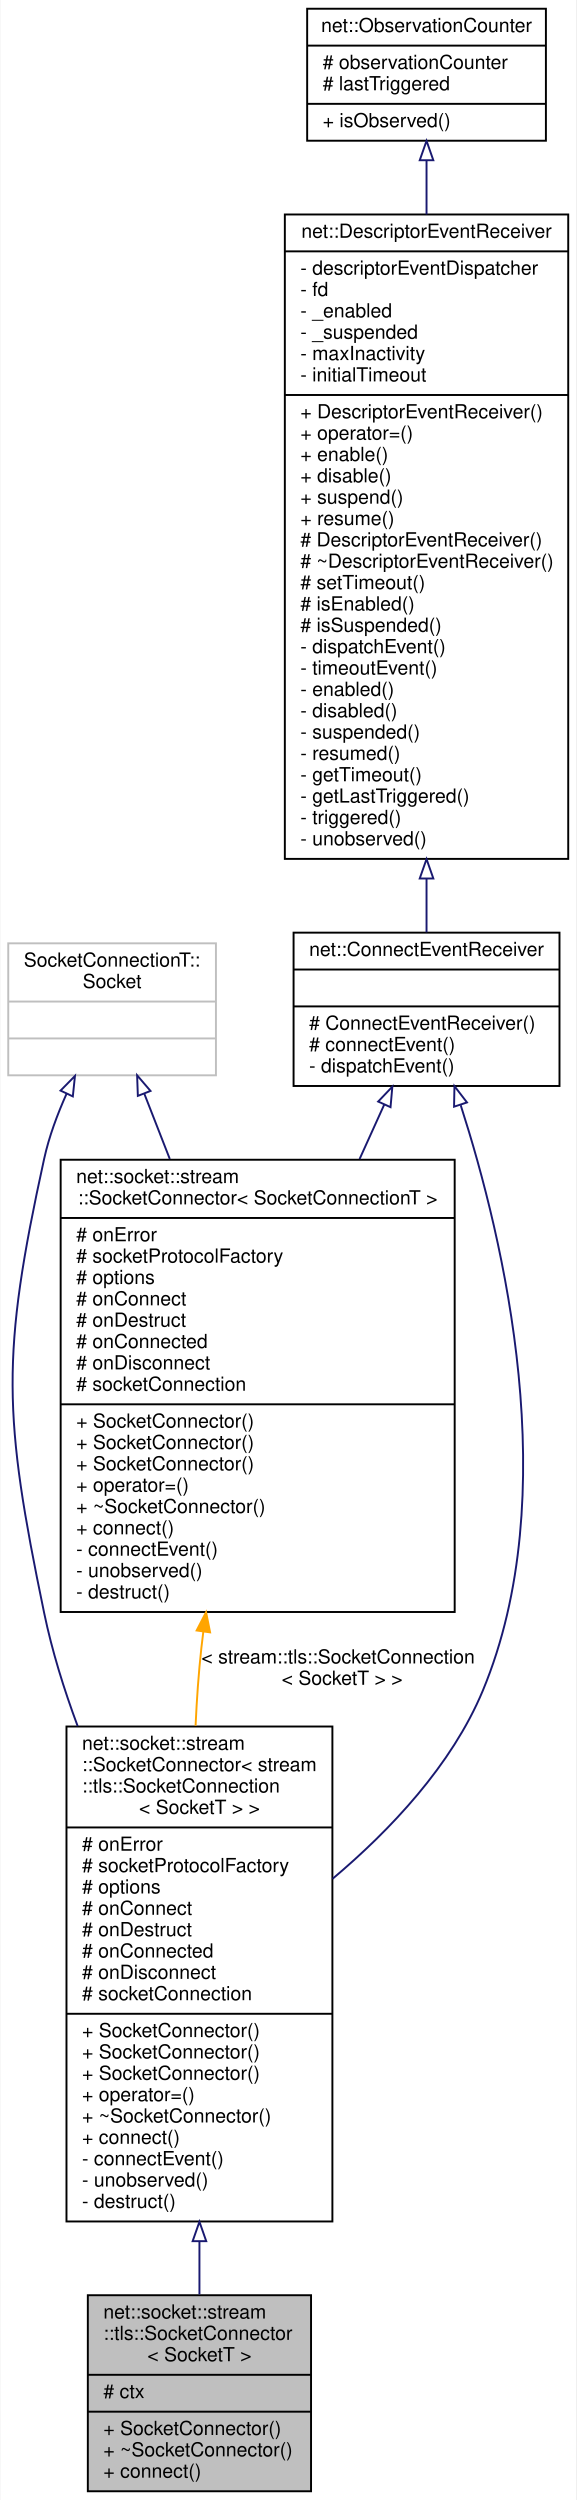
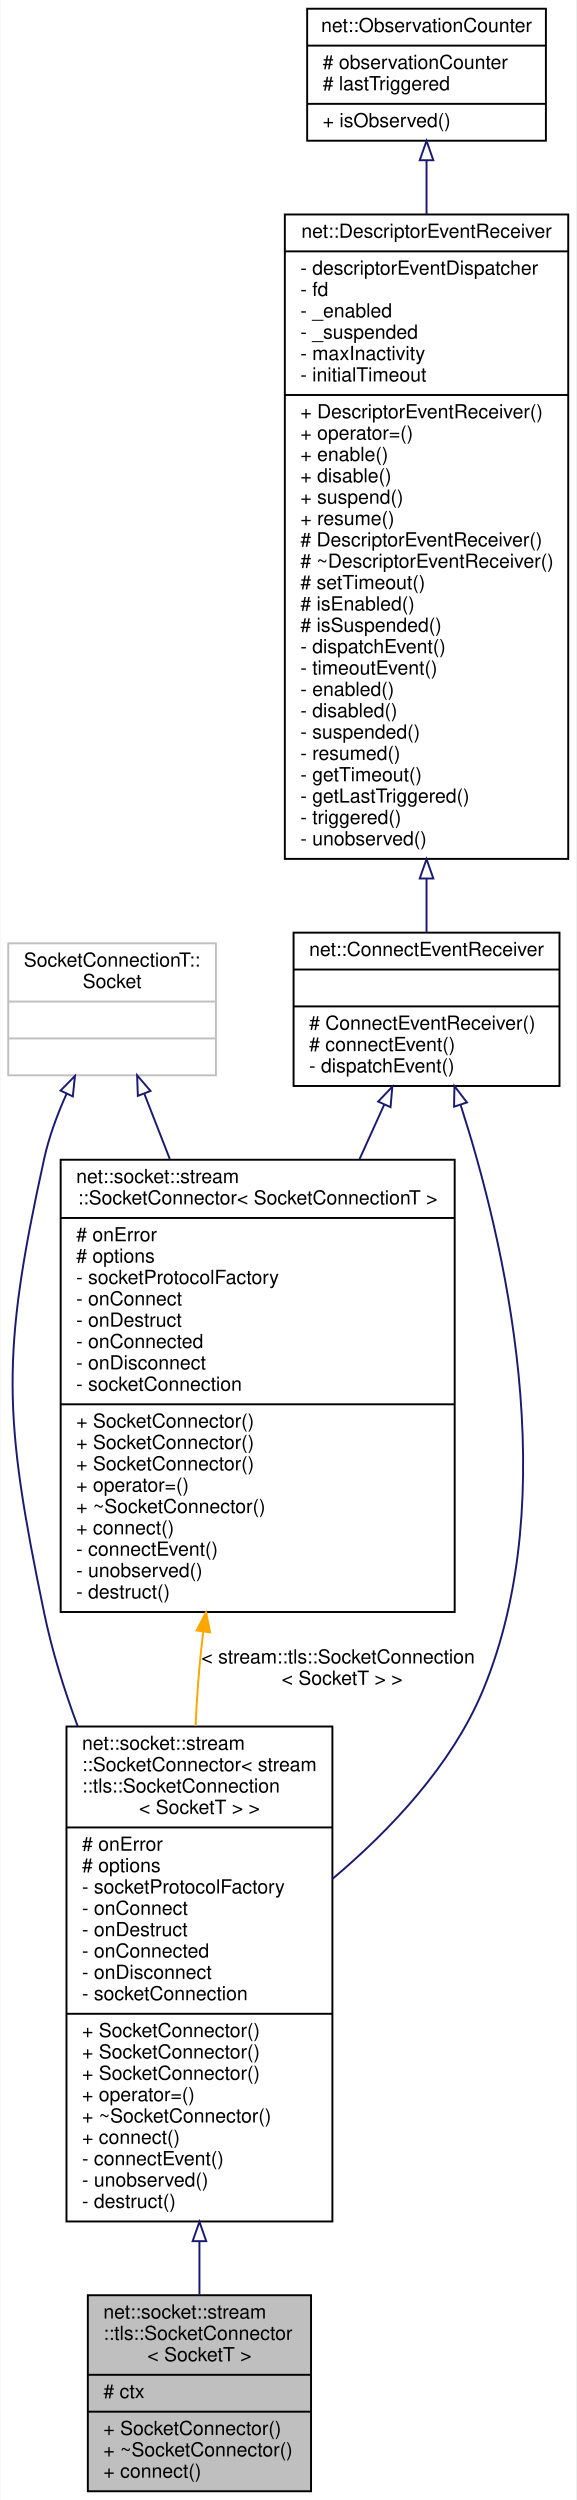
<svg xmlns="http://www.w3.org/2000/svg" xmlns:xlink="http://www.w3.org/1999/xlink" width="297pt" height="1288pt" viewBox="0.00 0.00 296.50 1288.00">
  <g id="graph0" class="graph" transform="scale(1 1) rotate(0) translate(4 1284)">
    <polygon fill="white" stroke="transparent" points="-4,4 -4,-1284 292.5,-1284 292.5,4 -4,4" />
    <g id="node1" class="node">
      <g id="a_node1">
        <a xlink:title=" ">
          <polygon fill="#bfbfbf" stroke="black" points="41,-0.5 41,-101.5 156,-101.5 156,-0.5 41,-0.5" />
          <text text-anchor="start" x="49" y="-89.5" font-family="Helvetica,sans-Serif" font-size="10.00">net::socket::stream</text>
          <text text-anchor="start" x="49" y="-78.5" font-family="Helvetica,sans-Serif" font-size="10.00">::tls::SocketConnector</text>
          <text text-anchor="middle" x="98.5" y="-67.5" font-family="Helvetica,sans-Serif" font-size="10.00">&lt; SocketT &gt;</text>
          <polyline fill="none" stroke="black" points="41,-60.5 156,-60.5 " />
          <text text-anchor="start" x="49" y="-48.5" font-family="Helvetica,sans-Serif" font-size="10.00"># ctx</text>
          <polyline fill="none" stroke="black" points="41,-41.5 156,-41.5 " />
          <text text-anchor="start" x="49" y="-29.5" font-family="Helvetica,sans-Serif" font-size="10.00">+ SocketConnector()</text>
          <text text-anchor="start" x="49" y="-18.5" font-family="Helvetica,sans-Serif" font-size="10.00">+ ~SocketConnector()</text>
          <text text-anchor="start" x="49" y="-7.5" font-family="Helvetica,sans-Serif" font-size="10.00">+ connect()</text>
        </a>
      </g>
    </g>
    <g id="node2" class="node">
      <g id="a_node2">
        <a xlink:href="classnet_1_1socket_1_1stream_1_1_socket_connector.html" target="_top" xlink:title=" ">
          <polygon fill="white" stroke="black" points="30,-139.5 30,-394.5 167,-394.5 167,-139.5 30,-139.5" />
          <text text-anchor="start" x="38" y="-382.5" font-family="Helvetica,sans-Serif" font-size="10.00">net::socket::stream</text>
          <text text-anchor="start" x="38" y="-371.5" font-family="Helvetica,sans-Serif" font-size="10.00">::SocketConnector&lt; stream</text>
          <text text-anchor="start" x="38" y="-360.5" font-family="Helvetica,sans-Serif" font-size="10.00">::tls::SocketConnection</text>
          <text text-anchor="middle" x="98.5" y="-349.5" font-family="Helvetica,sans-Serif" font-size="10.00">&lt; SocketT &gt; &gt;</text>
          <polyline fill="none" stroke="black" points="30,-342.5 167,-342.5 " />
          <text text-anchor="start" x="38" y="-330.5" font-family="Helvetica,sans-Serif" font-size="10.00"># onError</text>
-           <text text-anchor="start" x="38" y="-319.5" font-family="Helvetica,sans-Serif" font-size="10.00"># socketProtocolFactory</text>
-           <text text-anchor="start" x="38" y="-308.5" font-family="Helvetica,sans-Serif" font-size="10.00"># options</text>
-           <text text-anchor="start" x="38" y="-297.5" font-family="Helvetica,sans-Serif" font-size="10.00"># onConnect</text>
-           <text text-anchor="start" x="38" y="-286.5" font-family="Helvetica,sans-Serif" font-size="10.00"># onDestruct</text>
-           <text text-anchor="start" x="38" y="-275.5" font-family="Helvetica,sans-Serif" font-size="10.00"># onConnected</text>
-           <text text-anchor="start" x="38" y="-264.5" font-family="Helvetica,sans-Serif" font-size="10.00"># onDisconnect</text>
-           <text text-anchor="start" x="38" y="-253.5" font-family="Helvetica,sans-Serif" font-size="10.00"># socketConnection</text>
+           <text text-anchor="start" x="38" y="-319.5" font-family="Helvetica,sans-Serif" font-size="10.00"># options</text>
+           <text text-anchor="start" x="38" y="-308.5" font-family="Helvetica,sans-Serif" font-size="10.00">- socketProtocolFactory</text>
+           <text text-anchor="start" x="38" y="-297.5" font-family="Helvetica,sans-Serif" font-size="10.00">- onConnect</text>
+           <text text-anchor="start" x="38" y="-286.5" font-family="Helvetica,sans-Serif" font-size="10.00">- onDestruct</text>
+           <text text-anchor="start" x="38" y="-275.5" font-family="Helvetica,sans-Serif" font-size="10.00">- onConnected</text>
+           <text text-anchor="start" x="38" y="-264.5" font-family="Helvetica,sans-Serif" font-size="10.00">- onDisconnect</text>
+           <text text-anchor="start" x="38" y="-253.5" font-family="Helvetica,sans-Serif" font-size="10.00">- socketConnection</text>
          <polyline fill="none" stroke="black" points="30,-246.5 167,-246.5 " />
          <text text-anchor="start" x="38" y="-234.5" font-family="Helvetica,sans-Serif" font-size="10.00">+ SocketConnector()</text>
          <text text-anchor="start" x="38" y="-223.5" font-family="Helvetica,sans-Serif" font-size="10.00">+ SocketConnector()</text>
          <text text-anchor="start" x="38" y="-212.5" font-family="Helvetica,sans-Serif" font-size="10.00">+ SocketConnector()</text>
          <text text-anchor="start" x="38" y="-201.5" font-family="Helvetica,sans-Serif" font-size="10.00">+ operator=()</text>
          <text text-anchor="start" x="38" y="-190.5" font-family="Helvetica,sans-Serif" font-size="10.00">+ ~SocketConnector()</text>
          <text text-anchor="start" x="38" y="-179.5" font-family="Helvetica,sans-Serif" font-size="10.00">+ connect()</text>
          <text text-anchor="start" x="38" y="-168.5" font-family="Helvetica,sans-Serif" font-size="10.00">- connectEvent()</text>
          <text text-anchor="start" x="38" y="-157.5" font-family="Helvetica,sans-Serif" font-size="10.00">- unobserved()</text>
          <text text-anchor="start" x="38" y="-146.5" font-family="Helvetica,sans-Serif" font-size="10.00">- destruct()</text>
        </a>
      </g>
    </g>
    <g id="edge1" class="edge">
      <path fill="none" stroke="midnightblue" d="M98.5,-129.26C98.5,-119.68 98.5,-110.44 98.5,-101.89" />
      <polygon fill="none" stroke="midnightblue" points="95,-129.35 98.5,-139.35 102,-129.35 95,-129.35" />
    </g>
    <g id="node3" class="node">
      <g id="a_node3">
        <a xlink:href="classnet_1_1_connect_event_receiver.html" target="_top" xlink:title=" ">
          <polygon fill="white" stroke="black" points="147,-724.5 147,-803.5 284,-803.5 284,-724.5 147,-724.5" />
          <text text-anchor="middle" x="215.5" y="-791.5" font-family="Helvetica,sans-Serif" font-size="10.00">net::ConnectEventReceiver</text>
          <polyline fill="none" stroke="black" points="147,-784.5 284,-784.5 " />
          <text text-anchor="middle" x="215.5" y="-772.5" font-family="Helvetica,sans-Serif" font-size="10.00"> </text>
          <polyline fill="none" stroke="black" points="147,-765.5 284,-765.5 " />
          <text text-anchor="start" x="155" y="-753.5" font-family="Helvetica,sans-Serif" font-size="10.00"># ConnectEventReceiver()</text>
          <text text-anchor="start" x="155" y="-742.5" font-family="Helvetica,sans-Serif" font-size="10.00"># connectEvent()</text>
          <text text-anchor="start" x="155" y="-731.5" font-family="Helvetica,sans-Serif" font-size="10.00">- dispatchEvent()</text>
        </a>
      </g>
    </g>
    <g id="edge2" class="edge">
      <path fill="none" stroke="midnightblue" d="M233.1,-714.62C255.49,-645.01 286.48,-513.87 244.5,-413 228.51,-374.58 196.83,-341.1 167.06,-316.02" />
      <polygon fill="none" stroke="midnightblue" points="229.68,-713.84 229.88,-724.43 236.33,-716.03 229.68,-713.84" />
    </g>
    <g id="node7" class="node">
      <g id="a_node7">
        <a xlink:href="classnet_1_1socket_1_1stream_1_1_socket_connector.html" target="_top" xlink:title=" ">
          <polygon fill="white" stroke="black" points="27,-453.5 27,-686.5 230,-686.5 230,-453.5 27,-453.5" />
          <text text-anchor="start" x="35" y="-674.5" font-family="Helvetica,sans-Serif" font-size="10.00">net::socket::stream</text>
          <text text-anchor="middle" x="128.5" y="-663.5" font-family="Helvetica,sans-Serif" font-size="10.00">::SocketConnector&lt; SocketConnectionT &gt;</text>
          <polyline fill="none" stroke="black" points="27,-656.5 230,-656.5 " />
          <text text-anchor="start" x="35" y="-644.5" font-family="Helvetica,sans-Serif" font-size="10.00"># onError</text>
-           <text text-anchor="start" x="35" y="-633.5" font-family="Helvetica,sans-Serif" font-size="10.00"># socketProtocolFactory</text>
-           <text text-anchor="start" x="35" y="-622.5" font-family="Helvetica,sans-Serif" font-size="10.00"># options</text>
-           <text text-anchor="start" x="35" y="-611.5" font-family="Helvetica,sans-Serif" font-size="10.00"># onConnect</text>
-           <text text-anchor="start" x="35" y="-600.5" font-family="Helvetica,sans-Serif" font-size="10.00"># onDestruct</text>
-           <text text-anchor="start" x="35" y="-589.5" font-family="Helvetica,sans-Serif" font-size="10.00"># onConnected</text>
-           <text text-anchor="start" x="35" y="-578.5" font-family="Helvetica,sans-Serif" font-size="10.00"># onDisconnect</text>
-           <text text-anchor="start" x="35" y="-567.5" font-family="Helvetica,sans-Serif" font-size="10.00"># socketConnection</text>
+           <text text-anchor="start" x="35" y="-633.5" font-family="Helvetica,sans-Serif" font-size="10.00"># options</text>
+           <text text-anchor="start" x="35" y="-622.5" font-family="Helvetica,sans-Serif" font-size="10.00">- socketProtocolFactory</text>
+           <text text-anchor="start" x="35" y="-611.5" font-family="Helvetica,sans-Serif" font-size="10.00">- onConnect</text>
+           <text text-anchor="start" x="35" y="-600.5" font-family="Helvetica,sans-Serif" font-size="10.00">- onDestruct</text>
+           <text text-anchor="start" x="35" y="-589.5" font-family="Helvetica,sans-Serif" font-size="10.00">- onConnected</text>
+           <text text-anchor="start" x="35" y="-578.5" font-family="Helvetica,sans-Serif" font-size="10.00">- onDisconnect</text>
+           <text text-anchor="start" x="35" y="-567.5" font-family="Helvetica,sans-Serif" font-size="10.00">- socketConnection</text>
          <polyline fill="none" stroke="black" points="27,-560.5 230,-560.5 " />
          <text text-anchor="start" x="35" y="-548.5" font-family="Helvetica,sans-Serif" font-size="10.00">+ SocketConnector()</text>
          <text text-anchor="start" x="35" y="-537.5" font-family="Helvetica,sans-Serif" font-size="10.00">+ SocketConnector()</text>
          <text text-anchor="start" x="35" y="-526.5" font-family="Helvetica,sans-Serif" font-size="10.00">+ SocketConnector()</text>
          <text text-anchor="start" x="35" y="-515.5" font-family="Helvetica,sans-Serif" font-size="10.00">+ operator=()</text>
          <text text-anchor="start" x="35" y="-504.5" font-family="Helvetica,sans-Serif" font-size="10.00">+ ~SocketConnector()</text>
          <text text-anchor="start" x="35" y="-493.5" font-family="Helvetica,sans-Serif" font-size="10.00">+ connect()</text>
          <text text-anchor="start" x="35" y="-482.5" font-family="Helvetica,sans-Serif" font-size="10.00">- connectEvent()</text>
          <text text-anchor="start" x="35" y="-471.5" font-family="Helvetica,sans-Serif" font-size="10.00">- unobserved()</text>
          <text text-anchor="start" x="35" y="-460.5" font-family="Helvetica,sans-Serif" font-size="10.00">- destruct()</text>
        </a>
      </g>
    </g>
    <g id="edge7" class="edge">
      <path fill="none" stroke="midnightblue" d="M193.71,-714.92C189.73,-706.13 185.42,-696.63 180.99,-686.83" />
      <polygon fill="none" stroke="midnightblue" points="190.58,-716.48 197.89,-724.15 196.95,-713.59 190.58,-716.48" />
    </g>
    <g id="node4" class="node">
      <g id="a_node4">
        <a xlink:href="classnet_1_1_descriptor_event_receiver.html" target="_top" xlink:title=" ">
          <polygon fill="white" stroke="black" points="142.5,-841.5 142.5,-1173.5 288.5,-1173.5 288.5,-841.5 142.5,-841.5" />
          <text text-anchor="middle" x="215.5" y="-1161.5" font-family="Helvetica,sans-Serif" font-size="10.00">net::DescriptorEventReceiver</text>
          <polyline fill="none" stroke="black" points="142.5,-1154.5 288.5,-1154.5 " />
          <text text-anchor="start" x="150.5" y="-1142.5" font-family="Helvetica,sans-Serif" font-size="10.00">- descriptorEventDispatcher</text>
          <text text-anchor="start" x="150.5" y="-1131.5" font-family="Helvetica,sans-Serif" font-size="10.00">- fd</text>
          <text text-anchor="start" x="150.5" y="-1120.5" font-family="Helvetica,sans-Serif" font-size="10.00">- _enabled</text>
          <text text-anchor="start" x="150.5" y="-1109.5" font-family="Helvetica,sans-Serif" font-size="10.00">- _suspended</text>
          <text text-anchor="start" x="150.5" y="-1098.5" font-family="Helvetica,sans-Serif" font-size="10.00">- maxInactivity</text>
          <text text-anchor="start" x="150.5" y="-1087.5" font-family="Helvetica,sans-Serif" font-size="10.00">- initialTimeout</text>
          <polyline fill="none" stroke="black" points="142.5,-1080.5 288.5,-1080.5 " />
          <text text-anchor="start" x="150.5" y="-1068.5" font-family="Helvetica,sans-Serif" font-size="10.00">+ DescriptorEventReceiver()</text>
          <text text-anchor="start" x="150.5" y="-1057.5" font-family="Helvetica,sans-Serif" font-size="10.00">+ operator=()</text>
          <text text-anchor="start" x="150.5" y="-1046.5" font-family="Helvetica,sans-Serif" font-size="10.00">+ enable()</text>
          <text text-anchor="start" x="150.5" y="-1035.5" font-family="Helvetica,sans-Serif" font-size="10.00">+ disable()</text>
          <text text-anchor="start" x="150.5" y="-1024.5" font-family="Helvetica,sans-Serif" font-size="10.00">+ suspend()</text>
          <text text-anchor="start" x="150.5" y="-1013.5" font-family="Helvetica,sans-Serif" font-size="10.00">+ resume()</text>
          <text text-anchor="start" x="150.5" y="-1002.5" font-family="Helvetica,sans-Serif" font-size="10.00"># DescriptorEventReceiver()</text>
          <text text-anchor="start" x="150.5" y="-991.5" font-family="Helvetica,sans-Serif" font-size="10.00"># ~DescriptorEventReceiver()</text>
          <text text-anchor="start" x="150.5" y="-980.5" font-family="Helvetica,sans-Serif" font-size="10.00"># setTimeout()</text>
          <text text-anchor="start" x="150.5" y="-969.5" font-family="Helvetica,sans-Serif" font-size="10.00"># isEnabled()</text>
          <text text-anchor="start" x="150.5" y="-958.5" font-family="Helvetica,sans-Serif" font-size="10.00"># isSuspended()</text>
          <text text-anchor="start" x="150.5" y="-947.5" font-family="Helvetica,sans-Serif" font-size="10.00">- dispatchEvent()</text>
          <text text-anchor="start" x="150.5" y="-936.5" font-family="Helvetica,sans-Serif" font-size="10.00">- timeoutEvent()</text>
          <text text-anchor="start" x="150.5" y="-925.5" font-family="Helvetica,sans-Serif" font-size="10.00">- enabled()</text>
          <text text-anchor="start" x="150.5" y="-914.5" font-family="Helvetica,sans-Serif" font-size="10.00">- disabled()</text>
          <text text-anchor="start" x="150.5" y="-903.5" font-family="Helvetica,sans-Serif" font-size="10.00">- suspended()</text>
          <text text-anchor="start" x="150.5" y="-892.5" font-family="Helvetica,sans-Serif" font-size="10.00">- resumed()</text>
          <text text-anchor="start" x="150.5" y="-881.5" font-family="Helvetica,sans-Serif" font-size="10.00">- getTimeout()</text>
          <text text-anchor="start" x="150.5" y="-870.5" font-family="Helvetica,sans-Serif" font-size="10.00">- getLastTriggered()</text>
          <text text-anchor="start" x="150.5" y="-859.5" font-family="Helvetica,sans-Serif" font-size="10.00">- triggered()</text>
          <text text-anchor="start" x="150.5" y="-848.5" font-family="Helvetica,sans-Serif" font-size="10.00">- unobserved()</text>
        </a>
      </g>
    </g>
    <g id="edge3" class="edge">
      <path fill="none" stroke="midnightblue" d="M215.5,-831.27C215.5,-821.32 215.5,-812 215.5,-803.67" />
      <polygon fill="none" stroke="midnightblue" points="212,-831.41 215.5,-841.41 219,-831.41 212,-831.41" />
    </g>
    <g id="node5" class="node">
      <g id="a_node5">
        <a xlink:href="classnet_1_1_observation_counter.html" target="_top" xlink:title=" ">
          <polygon fill="white" stroke="black" points="154,-1211.5 154,-1279.5 277,-1279.5 277,-1211.5 154,-1211.5" />
          <text text-anchor="middle" x="215.5" y="-1267.5" font-family="Helvetica,sans-Serif" font-size="10.00">net::ObservationCounter</text>
          <polyline fill="none" stroke="black" points="154,-1260.5 277,-1260.5 " />
          <text text-anchor="start" x="162" y="-1248.5" font-family="Helvetica,sans-Serif" font-size="10.00"># observationCounter</text>
          <text text-anchor="start" x="162" y="-1237.5" font-family="Helvetica,sans-Serif" font-size="10.00"># lastTriggered</text>
          <polyline fill="none" stroke="black" points="154,-1230.5 277,-1230.5 " />
          <text text-anchor="start" x="162" y="-1218.5" font-family="Helvetica,sans-Serif" font-size="10.00">+ isObserved()</text>
        </a>
      </g>
    </g>
    <g id="edge4" class="edge">
      <path fill="none" stroke="midnightblue" d="M215.5,-1201.2C215.5,-1192.73 215.5,-1183.39 215.5,-1173.53" />
      <polygon fill="none" stroke="midnightblue" points="212,-1201.44 215.5,-1211.44 219,-1201.44 212,-1201.44" />
    </g>
    <g id="node6" class="node">
      <g id="a_node6">
        <a xlink:title=" ">
          <polygon fill="white" stroke="#bfbfbf" points="0,-730 0,-798 107,-798 107,-730 0,-730" />
          <text text-anchor="start" x="8" y="-786" font-family="Helvetica,sans-Serif" font-size="10.00">SocketConnectionT::</text>
          <text text-anchor="middle" x="53.5" y="-775" font-family="Helvetica,sans-Serif" font-size="10.00">Socket</text>
          <polyline fill="none" stroke="#bfbfbf" points="0,-768 107,-768 " />
          <text text-anchor="middle" x="53.5" y="-756" font-family="Helvetica,sans-Serif" font-size="10.00"> </text>
          <polyline fill="none" stroke="#bfbfbf" points="0,-749 107,-749 " />
          <text text-anchor="middle" x="53.5" y="-737" font-family="Helvetica,sans-Serif" font-size="10.00"> </text>
        </a>
      </g>
    </g>
    <g id="edge5" class="edge">
      <path fill="none" stroke="midnightblue" d="M30.09,-720.59C25.3,-709.93 20.98,-698.3 18.5,-687 -3.77,-585.41 -2.58,-554.84 18.5,-453 22.51,-433.64 28.64,-413.81 35.77,-394.67" />
      <polygon fill="none" stroke="midnightblue" points="26.94,-722.12 34.37,-729.67 33.27,-719.13 26.94,-722.12" />
    </g>
    <g id="edge8" class="edge">
      <path fill="none" stroke="midnightblue" d="M70.09,-720.54C74.1,-710.27 78.58,-698.79 83.23,-686.89" />
      <polygon fill="none" stroke="midnightblue" points="66.77,-719.41 66.39,-729.99 73.29,-721.95 66.77,-719.41" />
    </g>
    <g id="edge6" class="edge">
      <path fill="none" stroke="orange" d="M100.49,-443.27C100.13,-440.49 99.8,-437.73 99.5,-435 98.07,-422.03 97.12,-408.46 96.51,-394.9" />
      <polygon fill="orange" stroke="orange" points="97.06,-443.98 101.92,-453.4 103.99,-443.01 97.06,-443.98" />
      <text text-anchor="start" x="99.5" y="-427" font-family="Helvetica,sans-Serif" font-size="10.00"> &lt; stream::tls::SocketConnection</text>
      <text text-anchor="middle" x="172" y="-416" font-family="Helvetica,sans-Serif" font-size="10.00">&lt; SocketT &gt; &gt;</text>
    </g>
  </g>
</svg>
